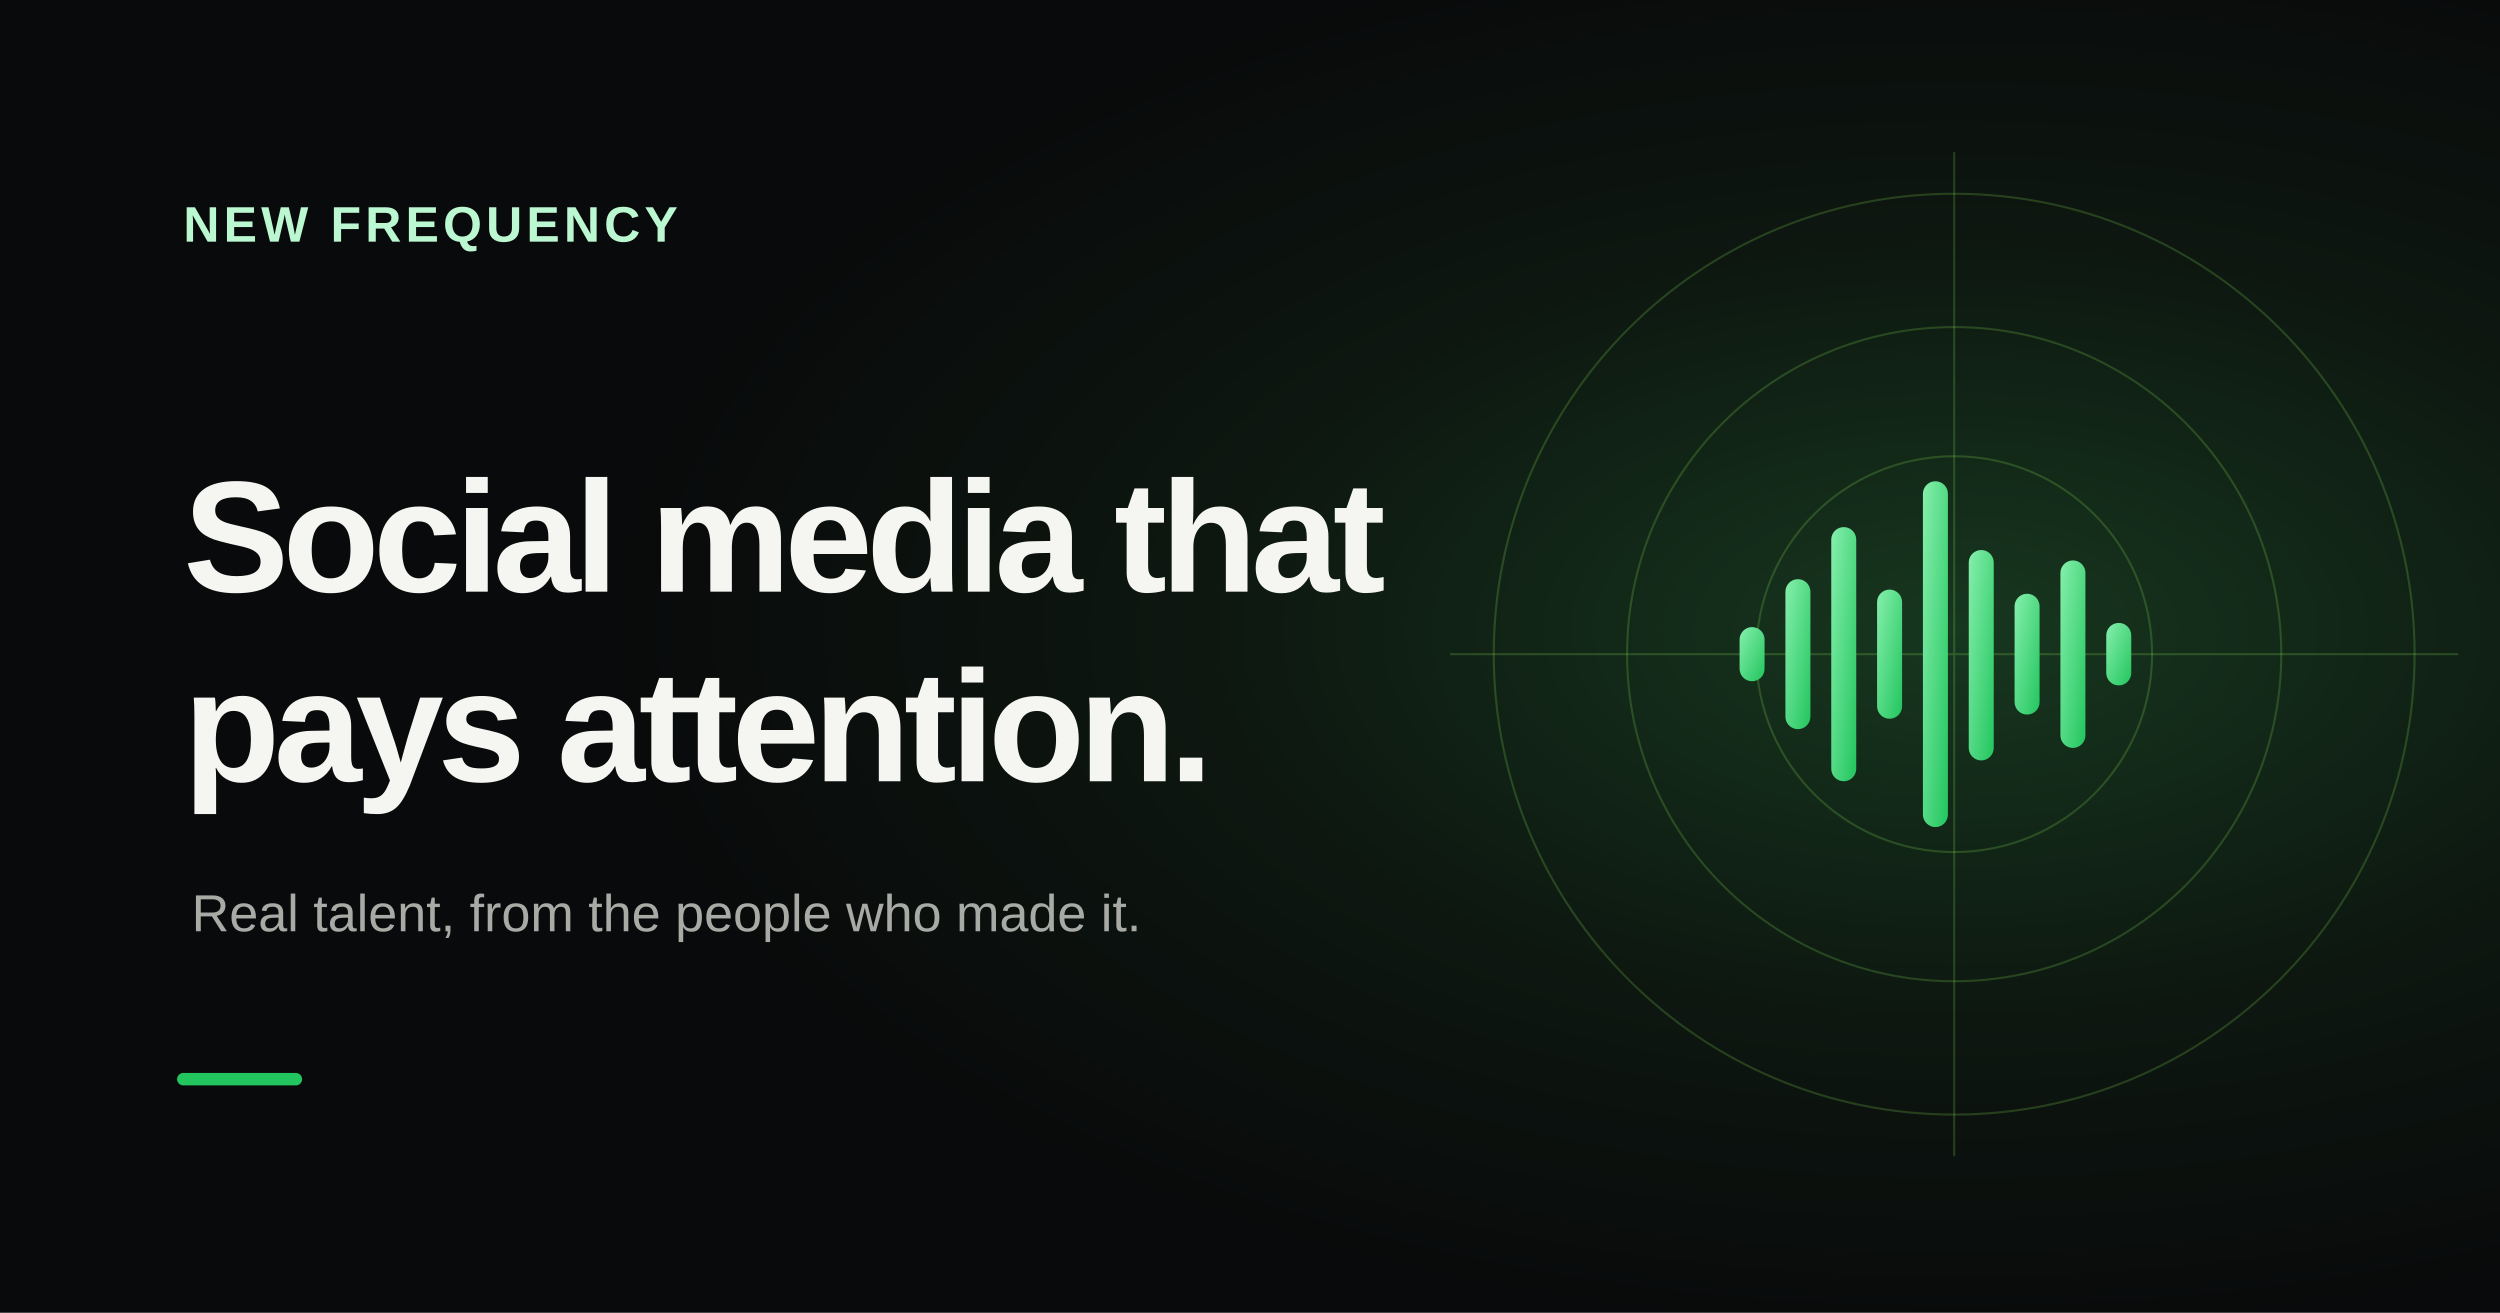
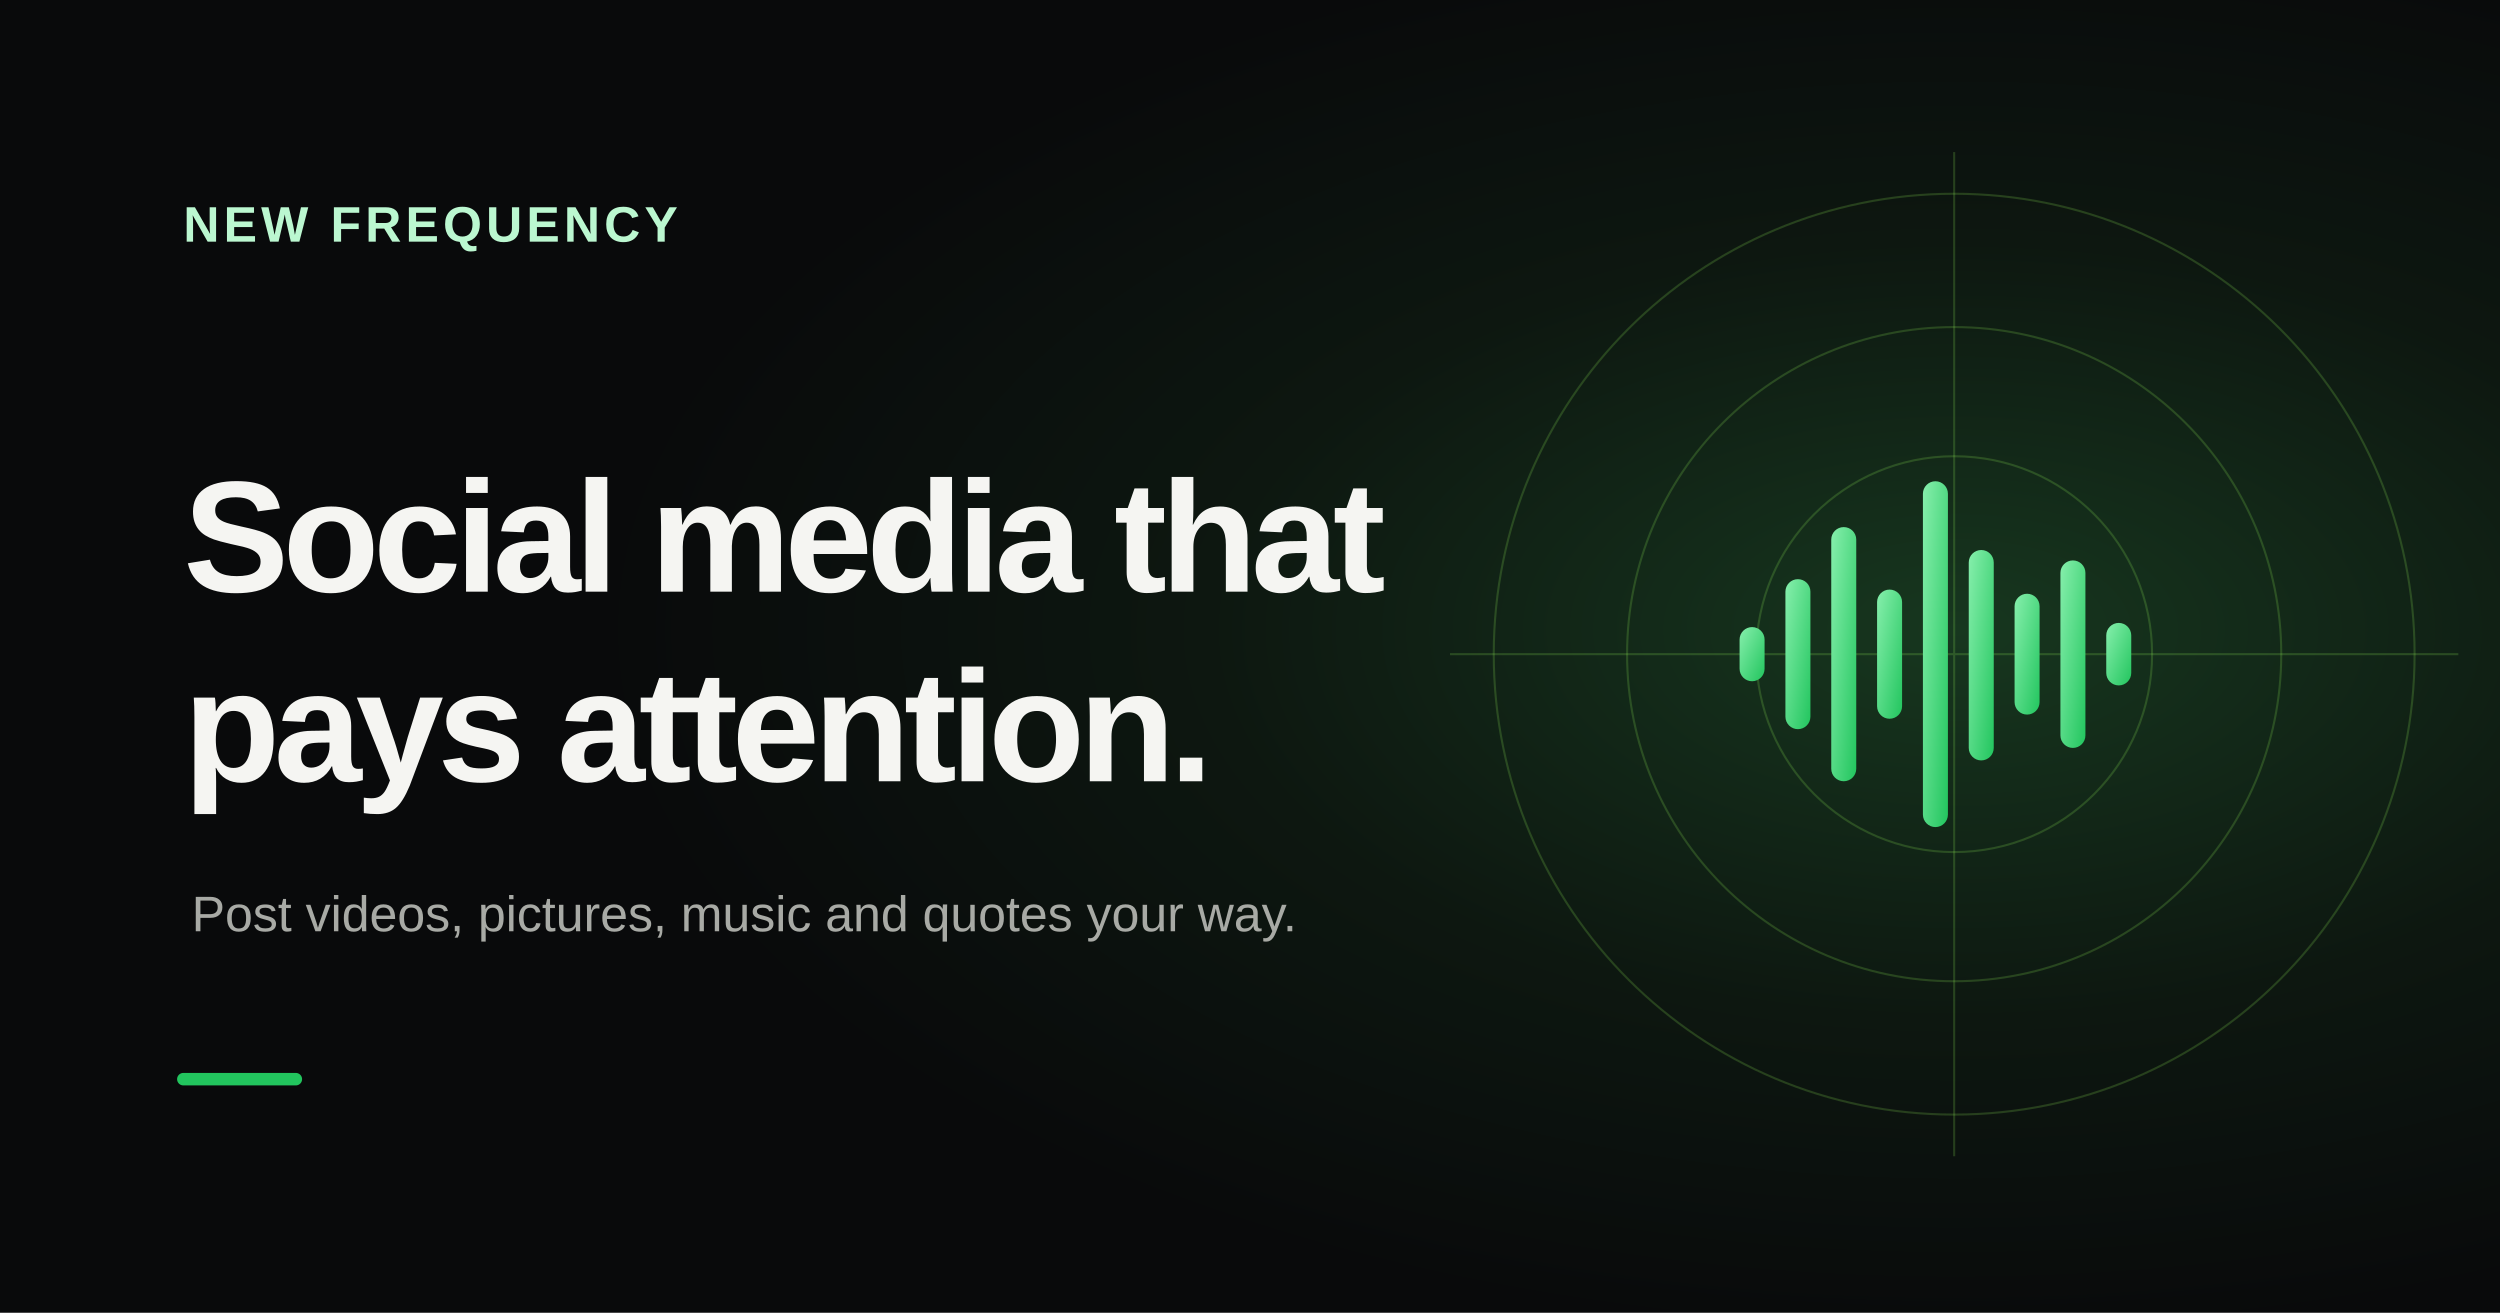
<svg xmlns="http://www.w3.org/2000/svg" width="1200" height="630" viewBox="0 0 1200 630">
  <defs>
    <radialGradient id="glow" cx="78%" cy="48%" r="54%">
      <stop offset="0" stop-color="#17371f" />
      <stop offset=".55" stop-color="#0d1710" />
      <stop offset="1" stop-color="#090a0b" />
    </radialGradient>
    <linearGradient id="signal" x1="0" y1="0" x2="1" y2="1">
      <stop stop-color="#86efac" />
      <stop offset="1" stop-color="#22c55e" />
    </linearGradient>
  </defs>
  <rect width="1200" height="630" fill="#090a0b" />
  <rect width="1200" height="630" fill="url(#glow)" />
  <g fill="none" stroke="#92f356" stroke-opacity=".2">
    <circle cx="938" cy="314" r="95" stroke-width="1" />
    <circle cx="938" cy="314" r="157" stroke-width="1" />
    <circle cx="938" cy="314" r="221" stroke-width="1" />
    <path d="M696 314h484M938 73v482" stroke-width="1" />
  </g>
  <g fill="url(#signal)">
    <rect x="835" y="301" width="12" height="26" rx="6" />
    <rect x="857" y="278" width="12" height="72" rx="6" />
    <rect x="879" y="253" width="12" height="122" rx="6" />
    <rect x="901" y="283" width="12" height="62" rx="6" />
    <rect x="923" y="231" width="12" height="166" rx="6" />
    <rect x="945" y="264" width="12" height="101" rx="6" />
    <rect x="967" y="285" width="12" height="58" rx="6" />
    <rect x="989" y="269" width="12" height="90" rx="6" />
    <rect x="1011" y="299" width="12" height="30" rx="6" />
  </g>
  <text x="88" y="116" fill="#bbf7d0" font-family="Arial,Helvetica,sans-serif" font-size="24" font-weight="700" letter-spacing="2">NEW FREQUENCY</text>
  <text x="88" y="284" fill="#f5f5f2" font-family="Arial,Helvetica,sans-serif" font-size="76" font-weight="700" letter-spacing="-3">Social media that</text>
  <text x="88" y="375" fill="#f5f5f2" font-family="Arial,Helvetica,sans-serif" font-size="76" font-weight="700" letter-spacing="-3">pays attention.</text>
-   <text x="92" y="447" fill="#a8aaa5" font-family="Arial,Helvetica,sans-serif" font-size="25">Real talent, from the people who made it.</text>
+   <text x="92" y="447" fill="#a8aaa5" font-family="Arial,Helvetica,sans-serif" font-size="24">Post videos, pictures, music and quotes your way.</text>
  <path d="M88 518h54" stroke="#22c55e" stroke-width="6" stroke-linecap="round" />
</svg>
